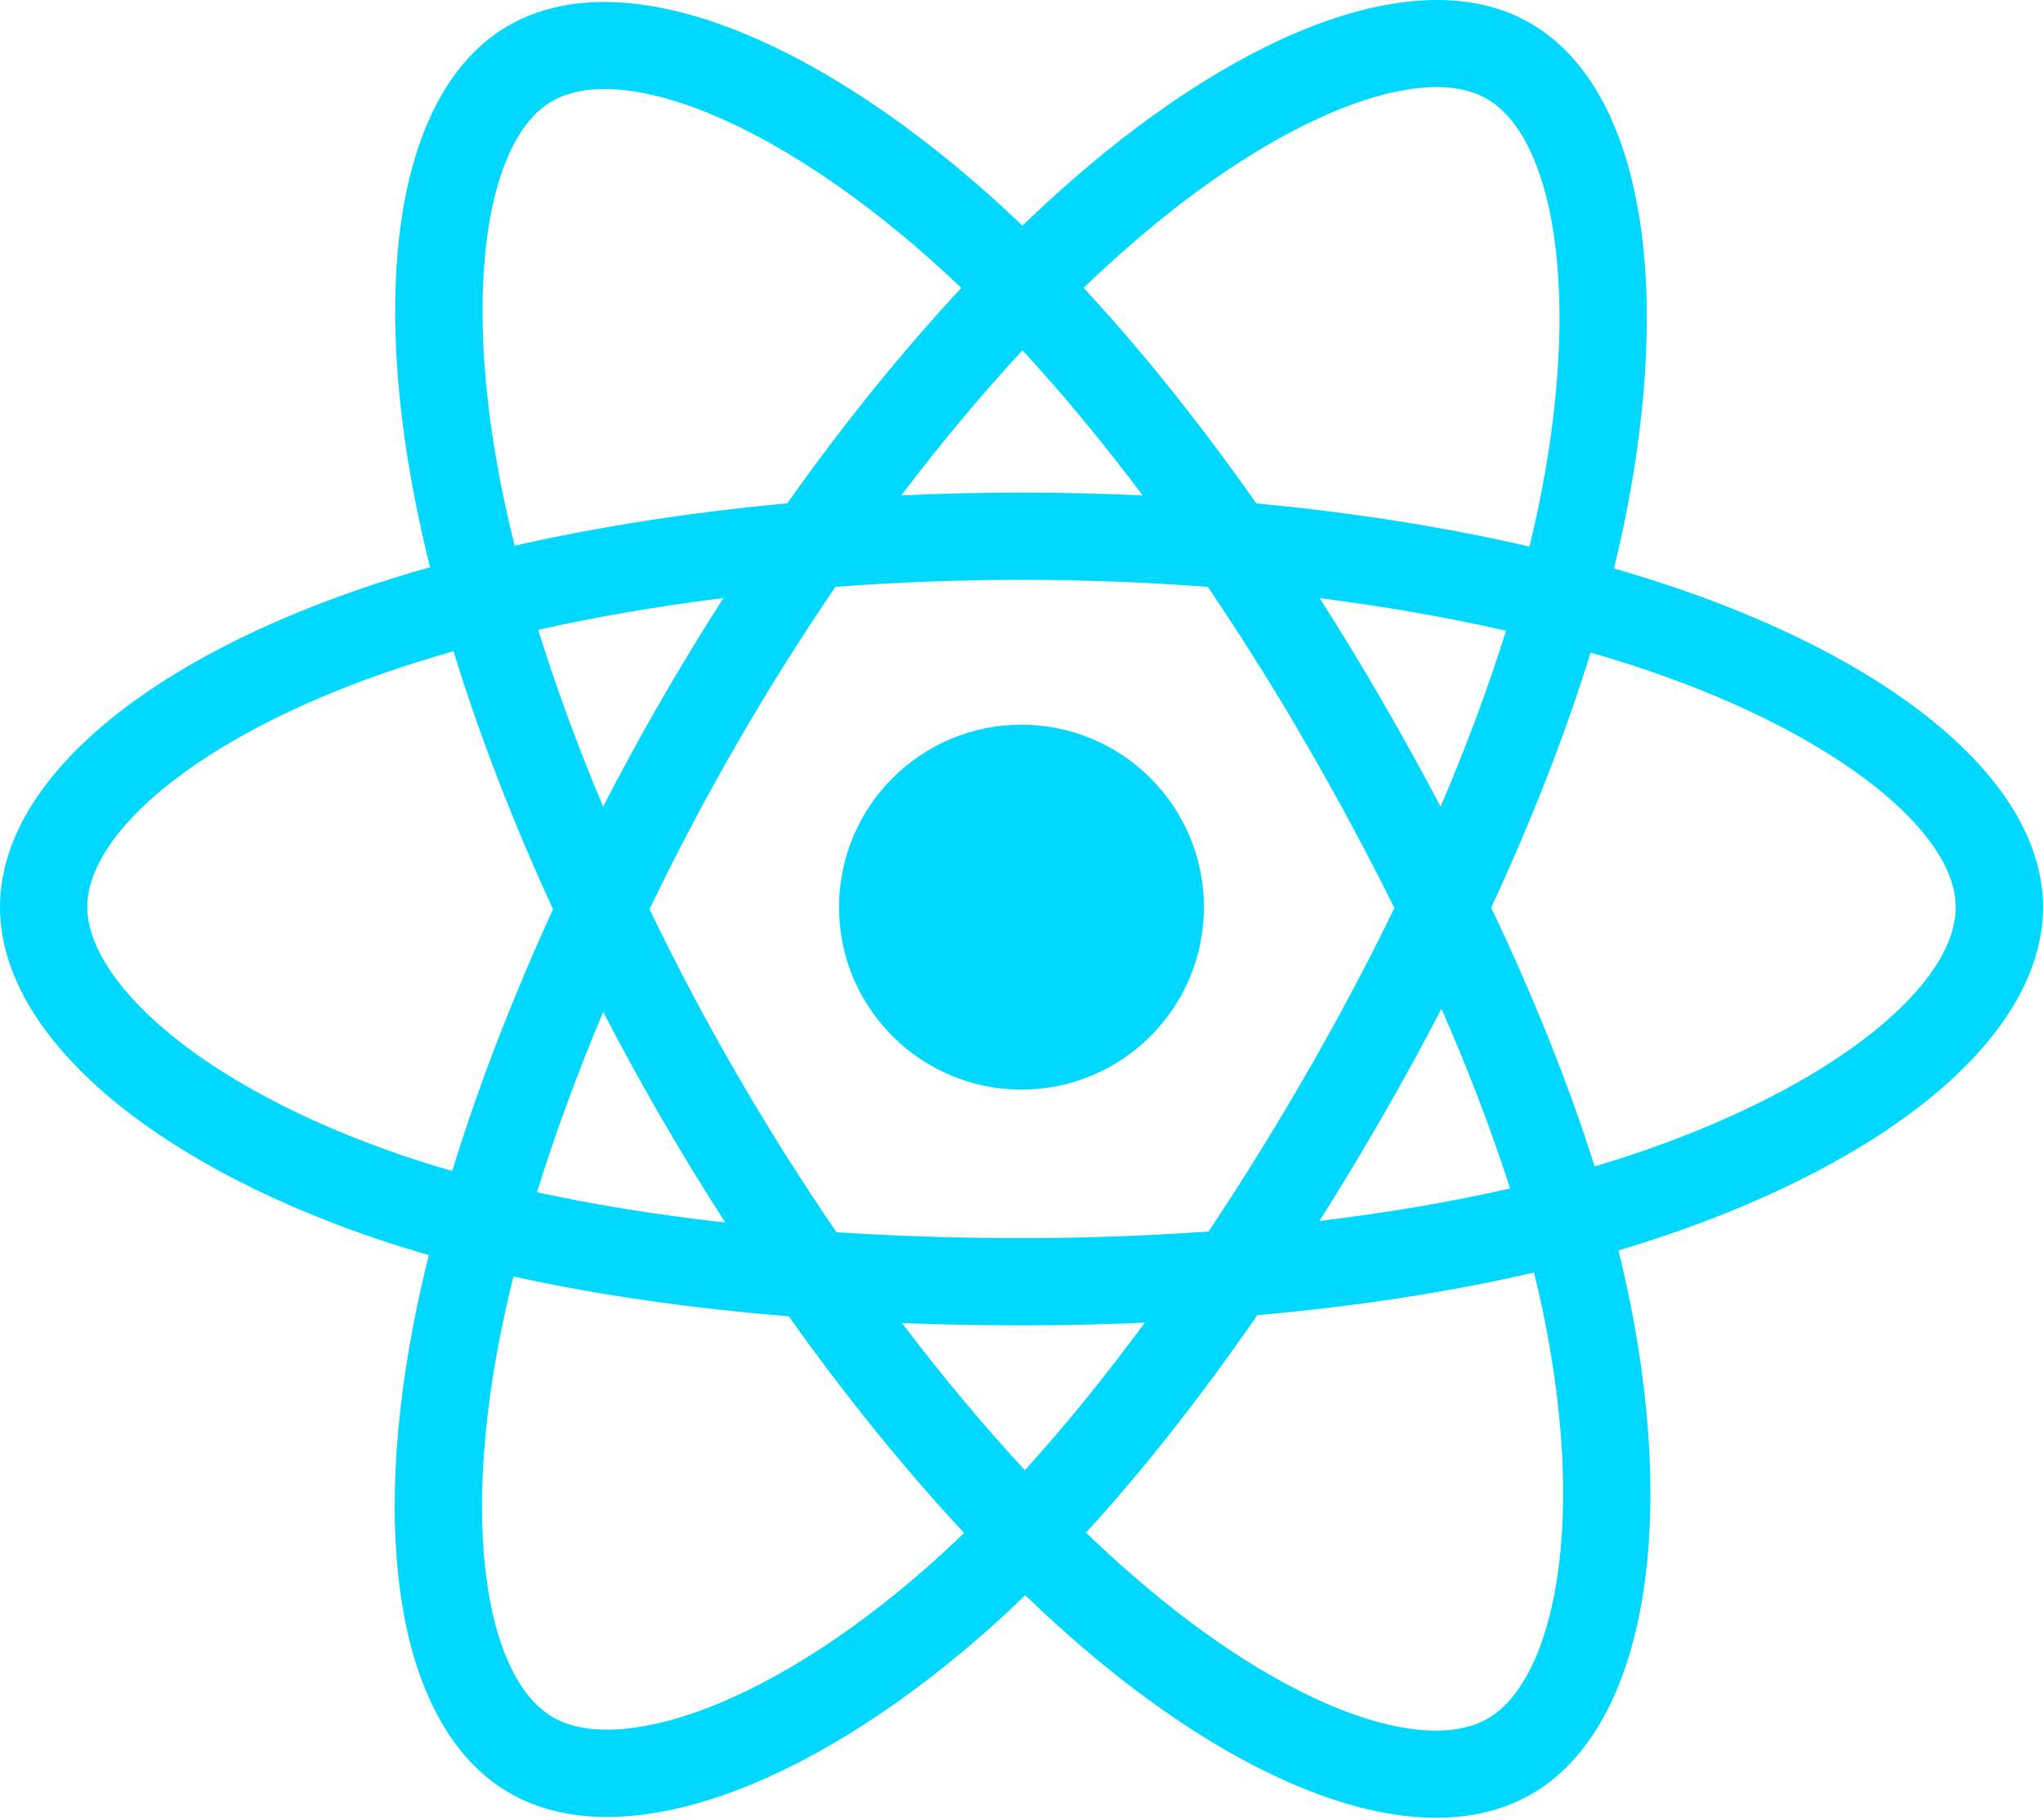
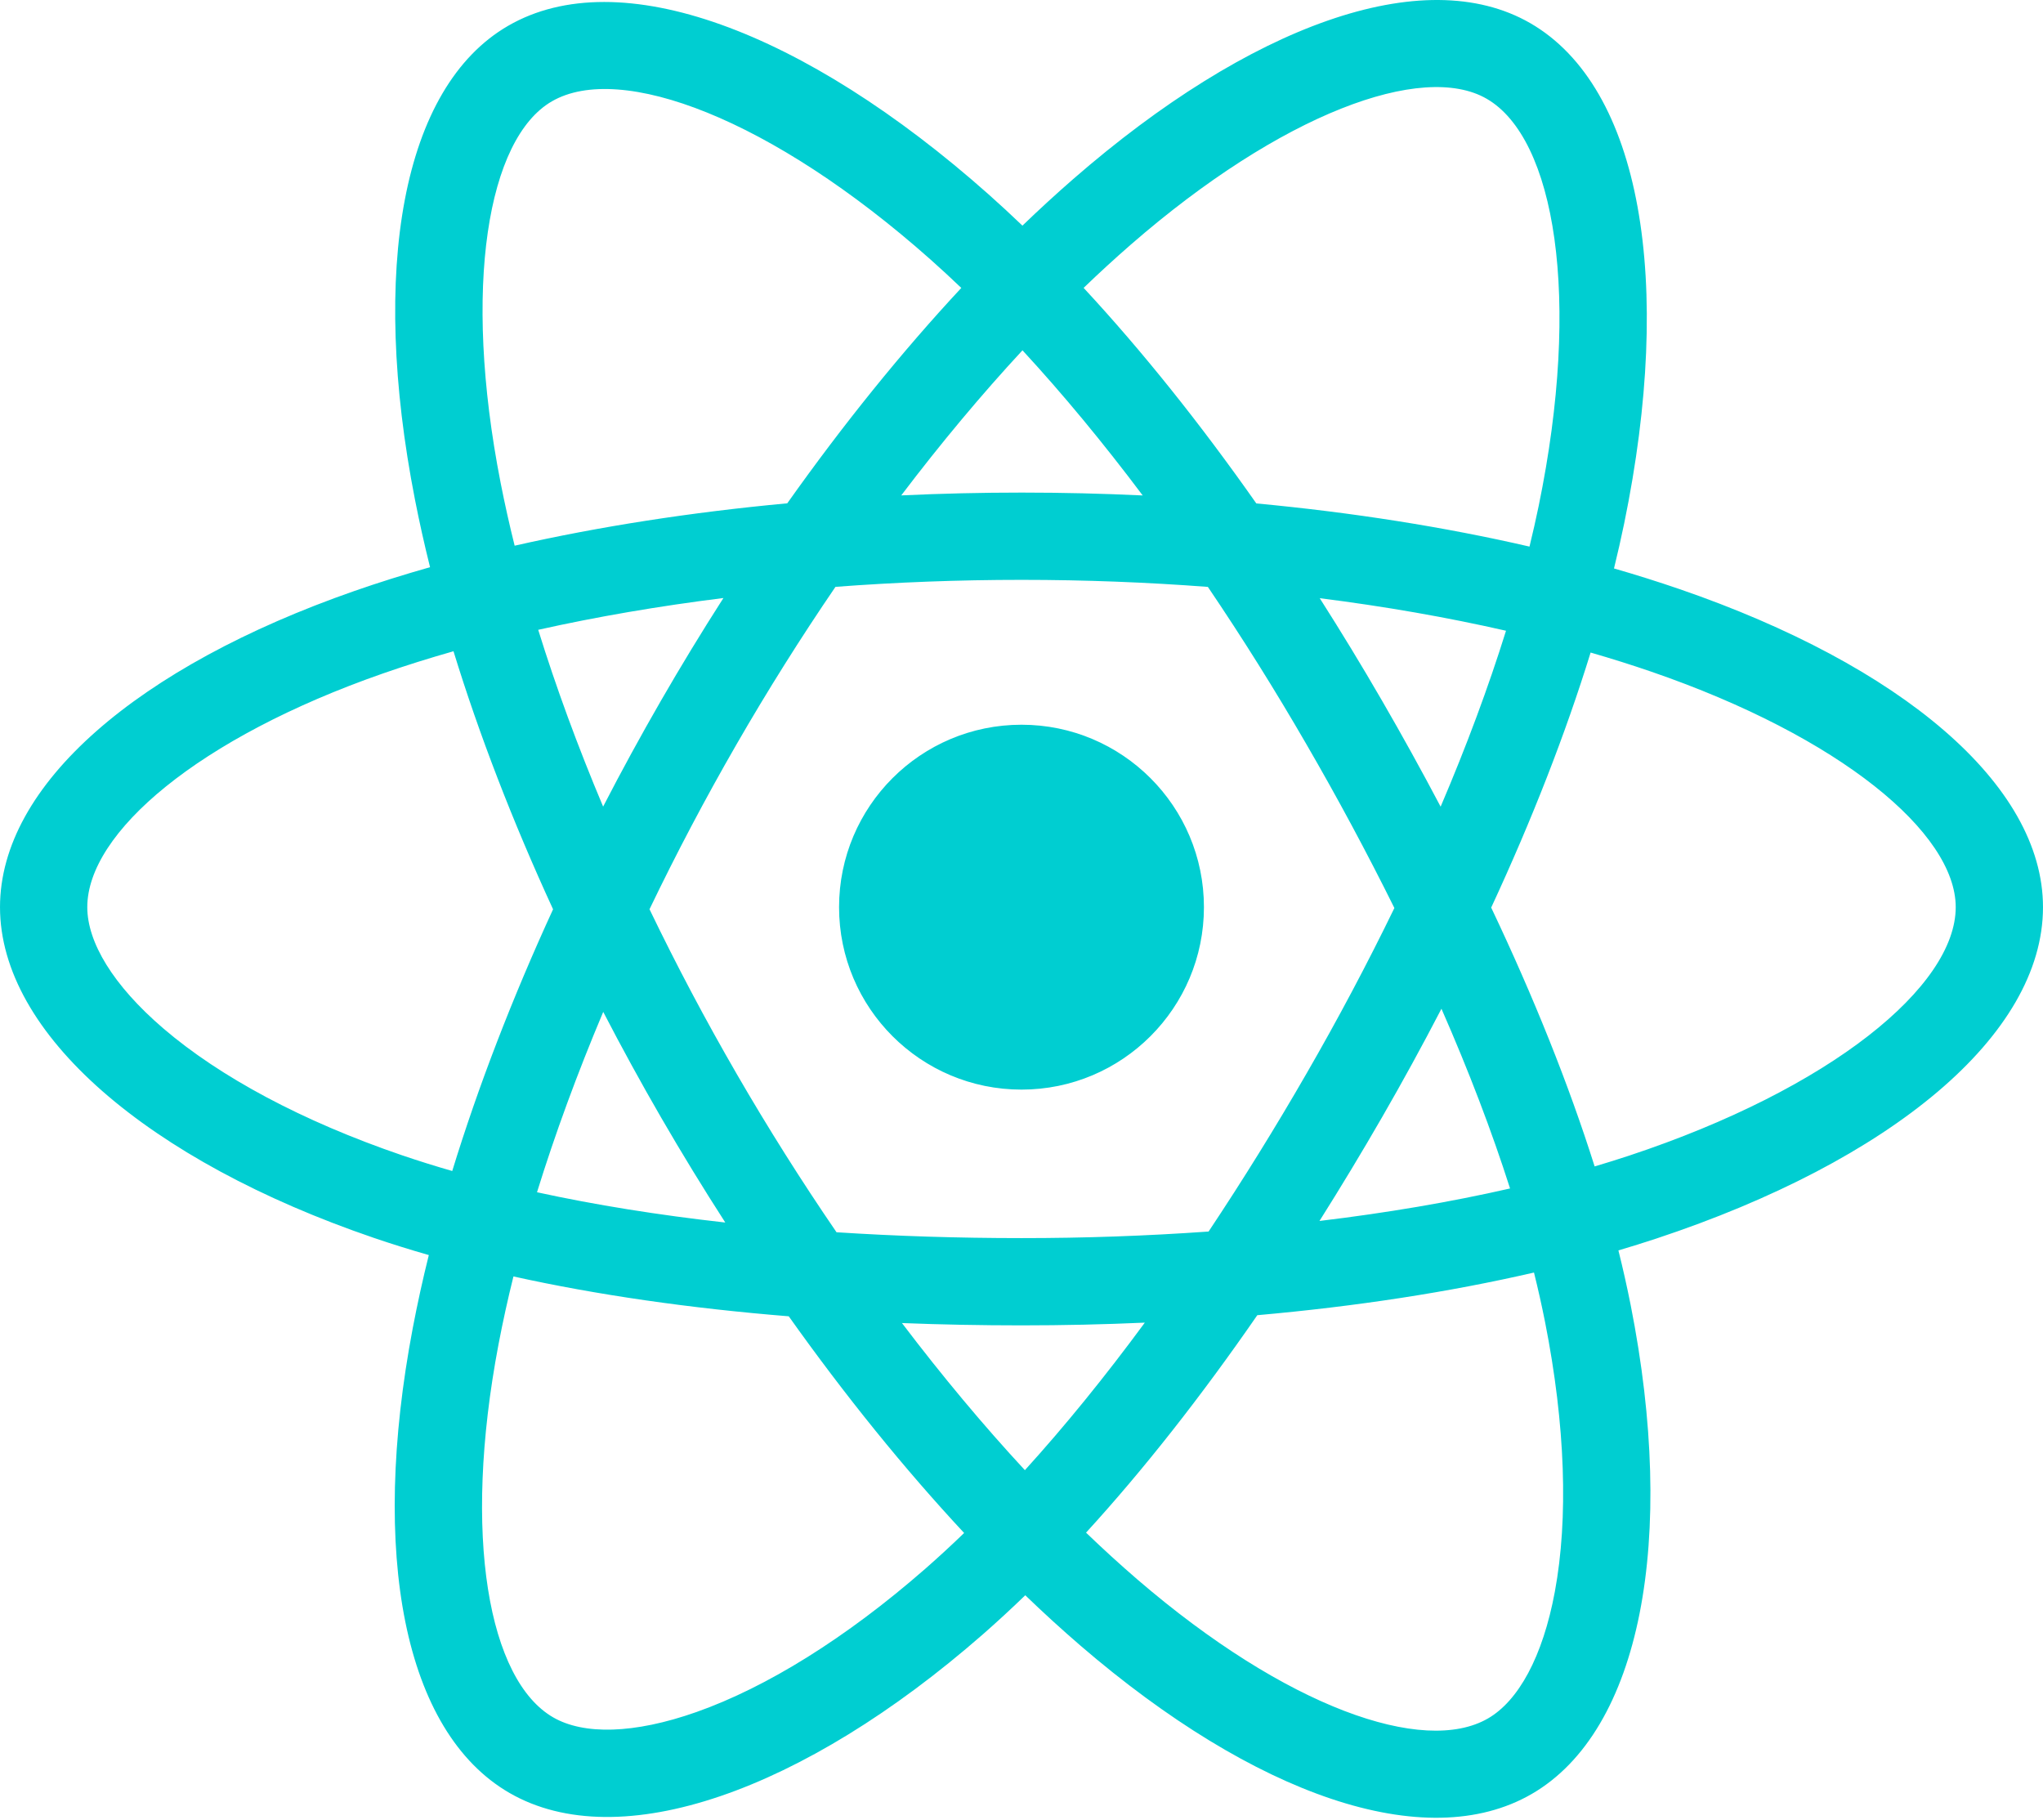
<svg xmlns="http://www.w3.org/2000/svg" aria-hidden="true" role="img" class="iconify iconify--logos" width="35.93" height="32" preserveAspectRatio="xMidYMid meet" viewBox="0 0 256 228">
-   <path fill="#00D8FF" d="M210.483 73.824a171.49 171.49 0 0 0-8.24-2.597c.465-1.9.893-3.777 1.273-5.621c6.238-30.281 2.16-54.676-11.769-62.708c-13.355-7.7-35.196.329-57.254 19.526a171.23 171.23 0 0 0-6.375 5.848a155.866 155.866 0 0 0-4.241-3.917C100.759 3.829 77.587-4.822 63.673 3.233C50.33 10.957 46.379 33.89 51.995 62.588a170.974 170.974 0 0 0 1.892 8.48c-3.28.932-6.445 1.924-9.474 2.98C17.309 83.498 0 98.307 0 113.668c0 15.865 18.582 31.778 46.812 41.427a145.52 145.52 0 0 0 6.921 2.165a167.467 167.467 0 0 0-2.01 9.138c-5.354 28.2-1.173 50.591 12.134 58.266c13.744 7.926 36.812-.22 59.273-19.855a145.567 145.567 0 0 0 5.342-4.923a168.064 168.064 0 0 0 6.92 6.314c21.758 18.722 43.246 26.282 56.54 18.586c13.731-7.949 18.194-32.003 12.4-61.268a145.016 145.016 0 0 0-1.535-6.842c1.62-.48 3.21-.974 4.76-1.488c29.348-9.723 48.443-25.443 48.443-41.52c0-15.417-17.868-30.326-45.517-39.844Zm-6.365 70.984c-1.4.463-2.836.91-4.3 1.345c-3.24-10.257-7.612-21.163-12.963-32.432c5.106-11 9.31-21.767 12.459-31.957c2.619.758 5.16 1.557 7.61 2.4c23.69 8.156 38.14 20.213 38.14 29.504c0 9.896-15.606 22.743-40.946 31.14Zm-10.514 20.834c2.562 12.94 2.927 24.64 1.23 33.787c-1.524 8.219-4.59 13.698-8.382 15.893c-8.067 4.67-25.32-1.4-43.927-17.412a156.726 156.726 0 0 1-6.437-5.87c7.214-7.889 14.423-17.06 21.459-27.246c12.376-1.098 24.068-2.894 34.671-5.345a134.17 134.17 0 0 1 1.386 6.193ZM87.276 214.515c-7.882 2.783-14.16 2.863-17.955.675c-8.075-4.657-11.432-22.636-6.853-46.752a156.923 156.923 0 0 1 1.869-8.499c10.486 2.32 22.093 3.988 34.498 4.994c7.084 9.967 14.501 19.128 21.976 27.15a134.668 134.668 0 0 1-4.877 4.492c-9.933 8.682-19.886 14.842-28.658 17.94ZM50.35 144.747c-12.483-4.267-22.792-9.812-29.858-15.863c-6.35-5.437-9.555-10.836-9.555-15.216c0-9.322 13.897-21.212 37.076-29.293c2.813-.98 5.757-1.905 8.812-2.773c3.204 10.42 7.406 21.315 12.477 32.332c-5.137 11.18-9.399 22.249-12.634 32.792a134.718 134.718 0 0 1-6.318-1.979Zm12.378-84.26c-4.811-24.587-1.616-43.134 6.425-47.789c8.564-4.958 27.502 2.111 47.463 19.835a144.318 144.318 0 0 1 3.841 3.545c-7.438 7.987-14.787 17.08-21.808 26.988c-12.04 1.116-23.565 2.908-34.161 5.309a160.342 160.342 0 0 1-1.76-7.887Zm110.427 27.268a347.8 347.8 0 0 0-7.785-12.803c8.168 1.033 15.994 2.404 23.343 4.08c-2.206 7.072-4.956 14.465-8.193 22.045a381.151 381.151 0 0 0-7.365-13.322Zm-45.032-43.861c5.044 5.465 10.096 11.566 15.065 18.186a322.04 322.04 0 0 0-30.257-.006c4.974-6.559 10.069-12.652 15.192-18.18ZM82.802 87.83a323.167 323.167 0 0 0-7.227 13.238c-3.184-7.553-5.909-14.98-8.134-22.152c7.304-1.634 15.093-2.97 23.209-3.984a321.524 321.524 0 0 0-7.848 12.897Zm8.081 65.352c-8.385-.936-16.291-2.203-23.593-3.793c2.26-7.3 5.045-14.885 8.298-22.6a321.187 321.187 0 0 0 7.257 13.246c2.594 4.48 5.28 8.868 8.038 13.147Zm37.542 31.03c-5.184-5.592-10.354-11.779-15.403-18.433c4.902.192 9.899.29 14.978.29c5.218 0 10.376-.117 15.453-.343c-4.985 6.774-10.018 12.97-15.028 18.486Zm52.198-57.817c3.422 7.8 6.306 15.345 8.596 22.52c-7.422 1.694-15.436 3.058-23.88 4.071a382.417 382.417 0 0 0 7.859-13.026a347.403 347.403 0 0 0 7.425-13.565Zm-16.898 8.101a358.557 358.557 0 0 1-12.281 19.815a329.4 329.4 0 0 1-23.444.823c-7.967 0-15.716-.248-23.178-.732a310.202 310.202 0 0 1-12.513-19.846h.001a307.41 307.41 0 0 1-10.923-20.627a310.278 310.278 0 0 1 10.89-20.637l-.001.001a307.318 307.318 0 0 1 12.413-19.761c7.613-.576 15.42-.876 23.31-.876H128c7.926 0 15.743.303 23.354.883a329.357 329.357 0 0 1 12.335 19.695a358.489 358.489 0 0 1 11.036 20.54a329.472 329.472 0 0 1-11 20.722Zm22.56-122.124c8.572 4.944 11.906 24.881 6.52 51.026c-.344 1.668-.73 3.367-1.15 5.09c-10.622-2.452-22.155-4.275-34.23-5.408c-7.034-10.017-14.323-19.124-21.64-27.008a160.789 160.789 0 0 1 5.888-5.4c18.9-16.447 36.564-22.941 44.612-18.3ZM128 90.808c12.625 0 22.86 10.235 22.86 22.86s-10.235 22.86-22.86 22.86s-22.86-10.235-22.86-22.86s10.235-22.86 22.86-22.86Z" />
+   <path fill="#00ced1" d="M210.483 73.824a171.49 171.49 0 0 0-8.24-2.597c.465-1.9.893-3.777 1.273-5.621c6.238-30.281 2.16-54.676-11.769-62.708c-13.355-7.7-35.196.329-57.254 19.526a171.23 171.23 0 0 0-6.375 5.848a155.866 155.866 0 0 0-4.241-3.917C100.759 3.829 77.587-4.822 63.673 3.233C50.33 10.957 46.379 33.89 51.995 62.588a170.974 170.974 0 0 0 1.892 8.48c-3.28.932-6.445 1.924-9.474 2.98C17.309 83.498 0 98.307 0 113.668c0 15.865 18.582 31.778 46.812 41.427a145.52 145.52 0 0 0 6.921 2.165a167.467 167.467 0 0 0-2.01 9.138c-5.354 28.2-1.173 50.591 12.134 58.266c13.744 7.926 36.812-.22 59.273-19.855a145.567 145.567 0 0 0 5.342-4.923a168.064 168.064 0 0 0 6.92 6.314c21.758 18.722 43.246 26.282 56.54 18.586c13.731-7.949 18.194-32.003 12.4-61.268a145.016 145.016 0 0 0-1.535-6.842c1.62-.48 3.21-.974 4.76-1.488c29.348-9.723 48.443-25.443 48.443-41.52c0-15.417-17.868-30.326-45.517-39.844Zm-6.365 70.984c-1.4.463-2.836.91-4.3 1.345c-3.24-10.257-7.612-21.163-12.963-32.432c5.106-11 9.31-21.767 12.459-31.957c2.619.758 5.16 1.557 7.61 2.4c23.69 8.156 38.14 20.213 38.14 29.504c0 9.896-15.606 22.743-40.946 31.14Zm-10.514 20.834c2.562 12.94 2.927 24.64 1.23 33.787c-1.524 8.219-4.59 13.698-8.382 15.893c-8.067 4.67-25.32-1.4-43.927-17.412a156.726 156.726 0 0 1-6.437-5.87c7.214-7.889 14.423-17.06 21.459-27.246c12.376-1.098 24.068-2.894 34.671-5.345a134.17 134.17 0 0 1 1.386 6.193ZM87.276 214.515c-7.882 2.783-14.16 2.863-17.955.675c-8.075-4.657-11.432-22.636-6.853-46.752a156.923 156.923 0 0 1 1.869-8.499c10.486 2.32 22.093 3.988 34.498 4.994c7.084 9.967 14.501 19.128 21.976 27.15a134.668 134.668 0 0 1-4.877 4.492c-9.933 8.682-19.886 14.842-28.658 17.94ZM50.35 144.747c-12.483-4.267-22.792-9.812-29.858-15.863c-6.35-5.437-9.555-10.836-9.555-15.216c0-9.322 13.897-21.212 37.076-29.293c2.813-.98 5.757-1.905 8.812-2.773c3.204 10.42 7.406 21.315 12.477 32.332c-5.137 11.18-9.399 22.249-12.634 32.792a134.718 134.718 0 0 1-6.318-1.979Zm12.378-84.26c-4.811-24.587-1.616-43.134 6.425-47.789c8.564-4.958 27.502 2.111 47.463 19.835a144.318 144.318 0 0 1 3.841 3.545c-7.438 7.987-14.787 17.08-21.808 26.988c-12.04 1.116-23.565 2.908-34.161 5.309a160.342 160.342 0 0 1-1.76-7.887Zm110.427 27.268a347.8 347.8 0 0 0-7.785-12.803c8.168 1.033 15.994 2.404 23.343 4.08c-2.206 7.072-4.956 14.465-8.193 22.045a381.151 381.151 0 0 0-7.365-13.322Zm-45.032-43.861c5.044 5.465 10.096 11.566 15.065 18.186a322.04 322.04 0 0 0-30.257-.006c4.974-6.559 10.069-12.652 15.192-18.18ZM82.802 87.83a323.167 323.167 0 0 0-7.227 13.238c-3.184-7.553-5.909-14.98-8.134-22.152c7.304-1.634 15.093-2.97 23.209-3.984a321.524 321.524 0 0 0-7.848 12.897Zm8.081 65.352c-8.385-.936-16.291-2.203-23.593-3.793c2.26-7.3 5.045-14.885 8.298-22.6a321.187 321.187 0 0 0 7.257 13.246c2.594 4.48 5.28 8.868 8.038 13.147Zm37.542 31.03c-5.184-5.592-10.354-11.779-15.403-18.433c4.902.192 9.899.29 14.978.29c5.218 0 10.376-.117 15.453-.343c-4.985 6.774-10.018 12.97-15.028 18.486Zm52.198-57.817c3.422 7.8 6.306 15.345 8.596 22.52c-7.422 1.694-15.436 3.058-23.88 4.071a382.417 382.417 0 0 0 7.859-13.026a347.403 347.403 0 0 0 7.425-13.565Zm-16.898 8.101a358.557 358.557 0 0 1-12.281 19.815a329.4 329.4 0 0 1-23.444.823c-7.967 0-15.716-.248-23.178-.732a310.202 310.202 0 0 1-12.513-19.846h.001a307.41 307.41 0 0 1-10.923-20.627a310.278 310.278 0 0 1 10.89-20.637l-.001.001a307.318 307.318 0 0 1 12.413-19.761c7.613-.576 15.42-.876 23.31-.876H128c7.926 0 15.743.303 23.354.883a329.357 329.357 0 0 1 12.335 19.695a358.489 358.489 0 0 1 11.036 20.54a329.472 329.472 0 0 1-11 20.722Zm22.56-122.124c8.572 4.944 11.906 24.881 6.52 51.026c-.344 1.668-.73 3.367-1.15 5.09c-10.622-2.452-22.155-4.275-34.23-5.408c-7.034-10.017-14.323-19.124-21.64-27.008a160.789 160.789 0 0 1 5.888-5.4c18.9-16.447 36.564-22.941 44.612-18.3ZM128 90.808c12.625 0 22.86 10.235 22.86 22.86s-10.235 22.86-22.86 22.86s-22.86-10.235-22.86-22.86s10.235-22.86 22.86-22.86Z" />
</svg>
